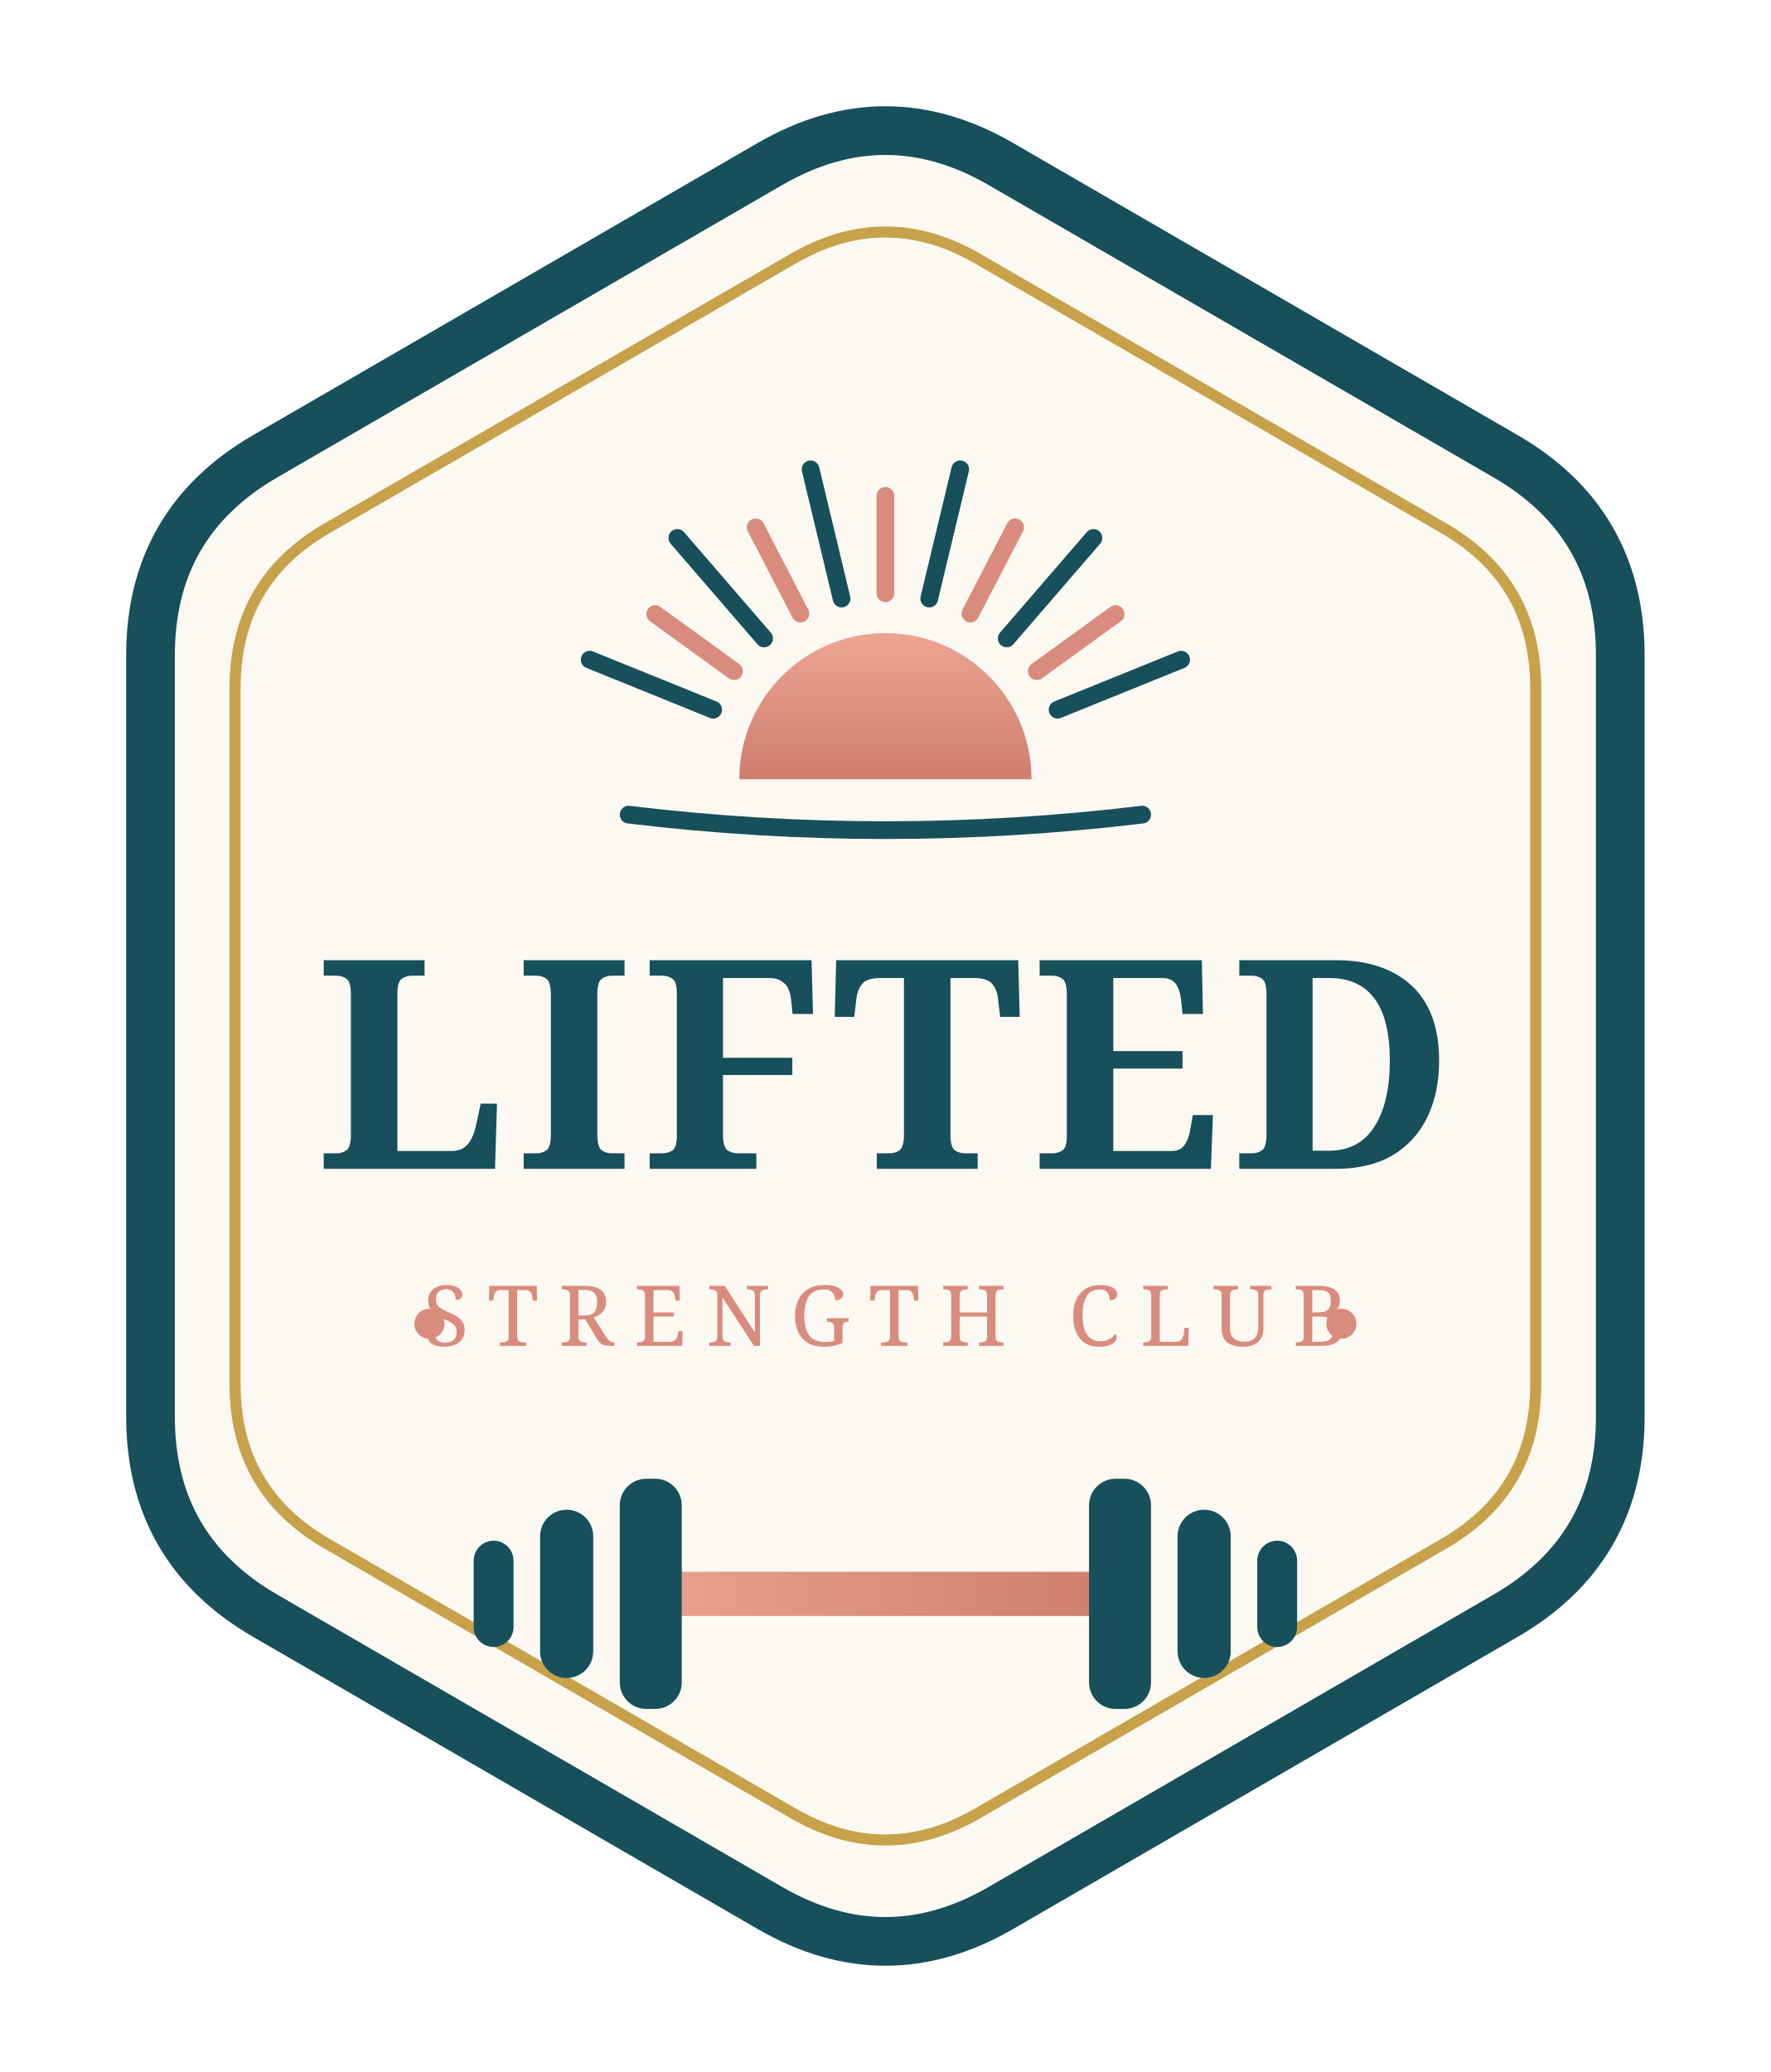
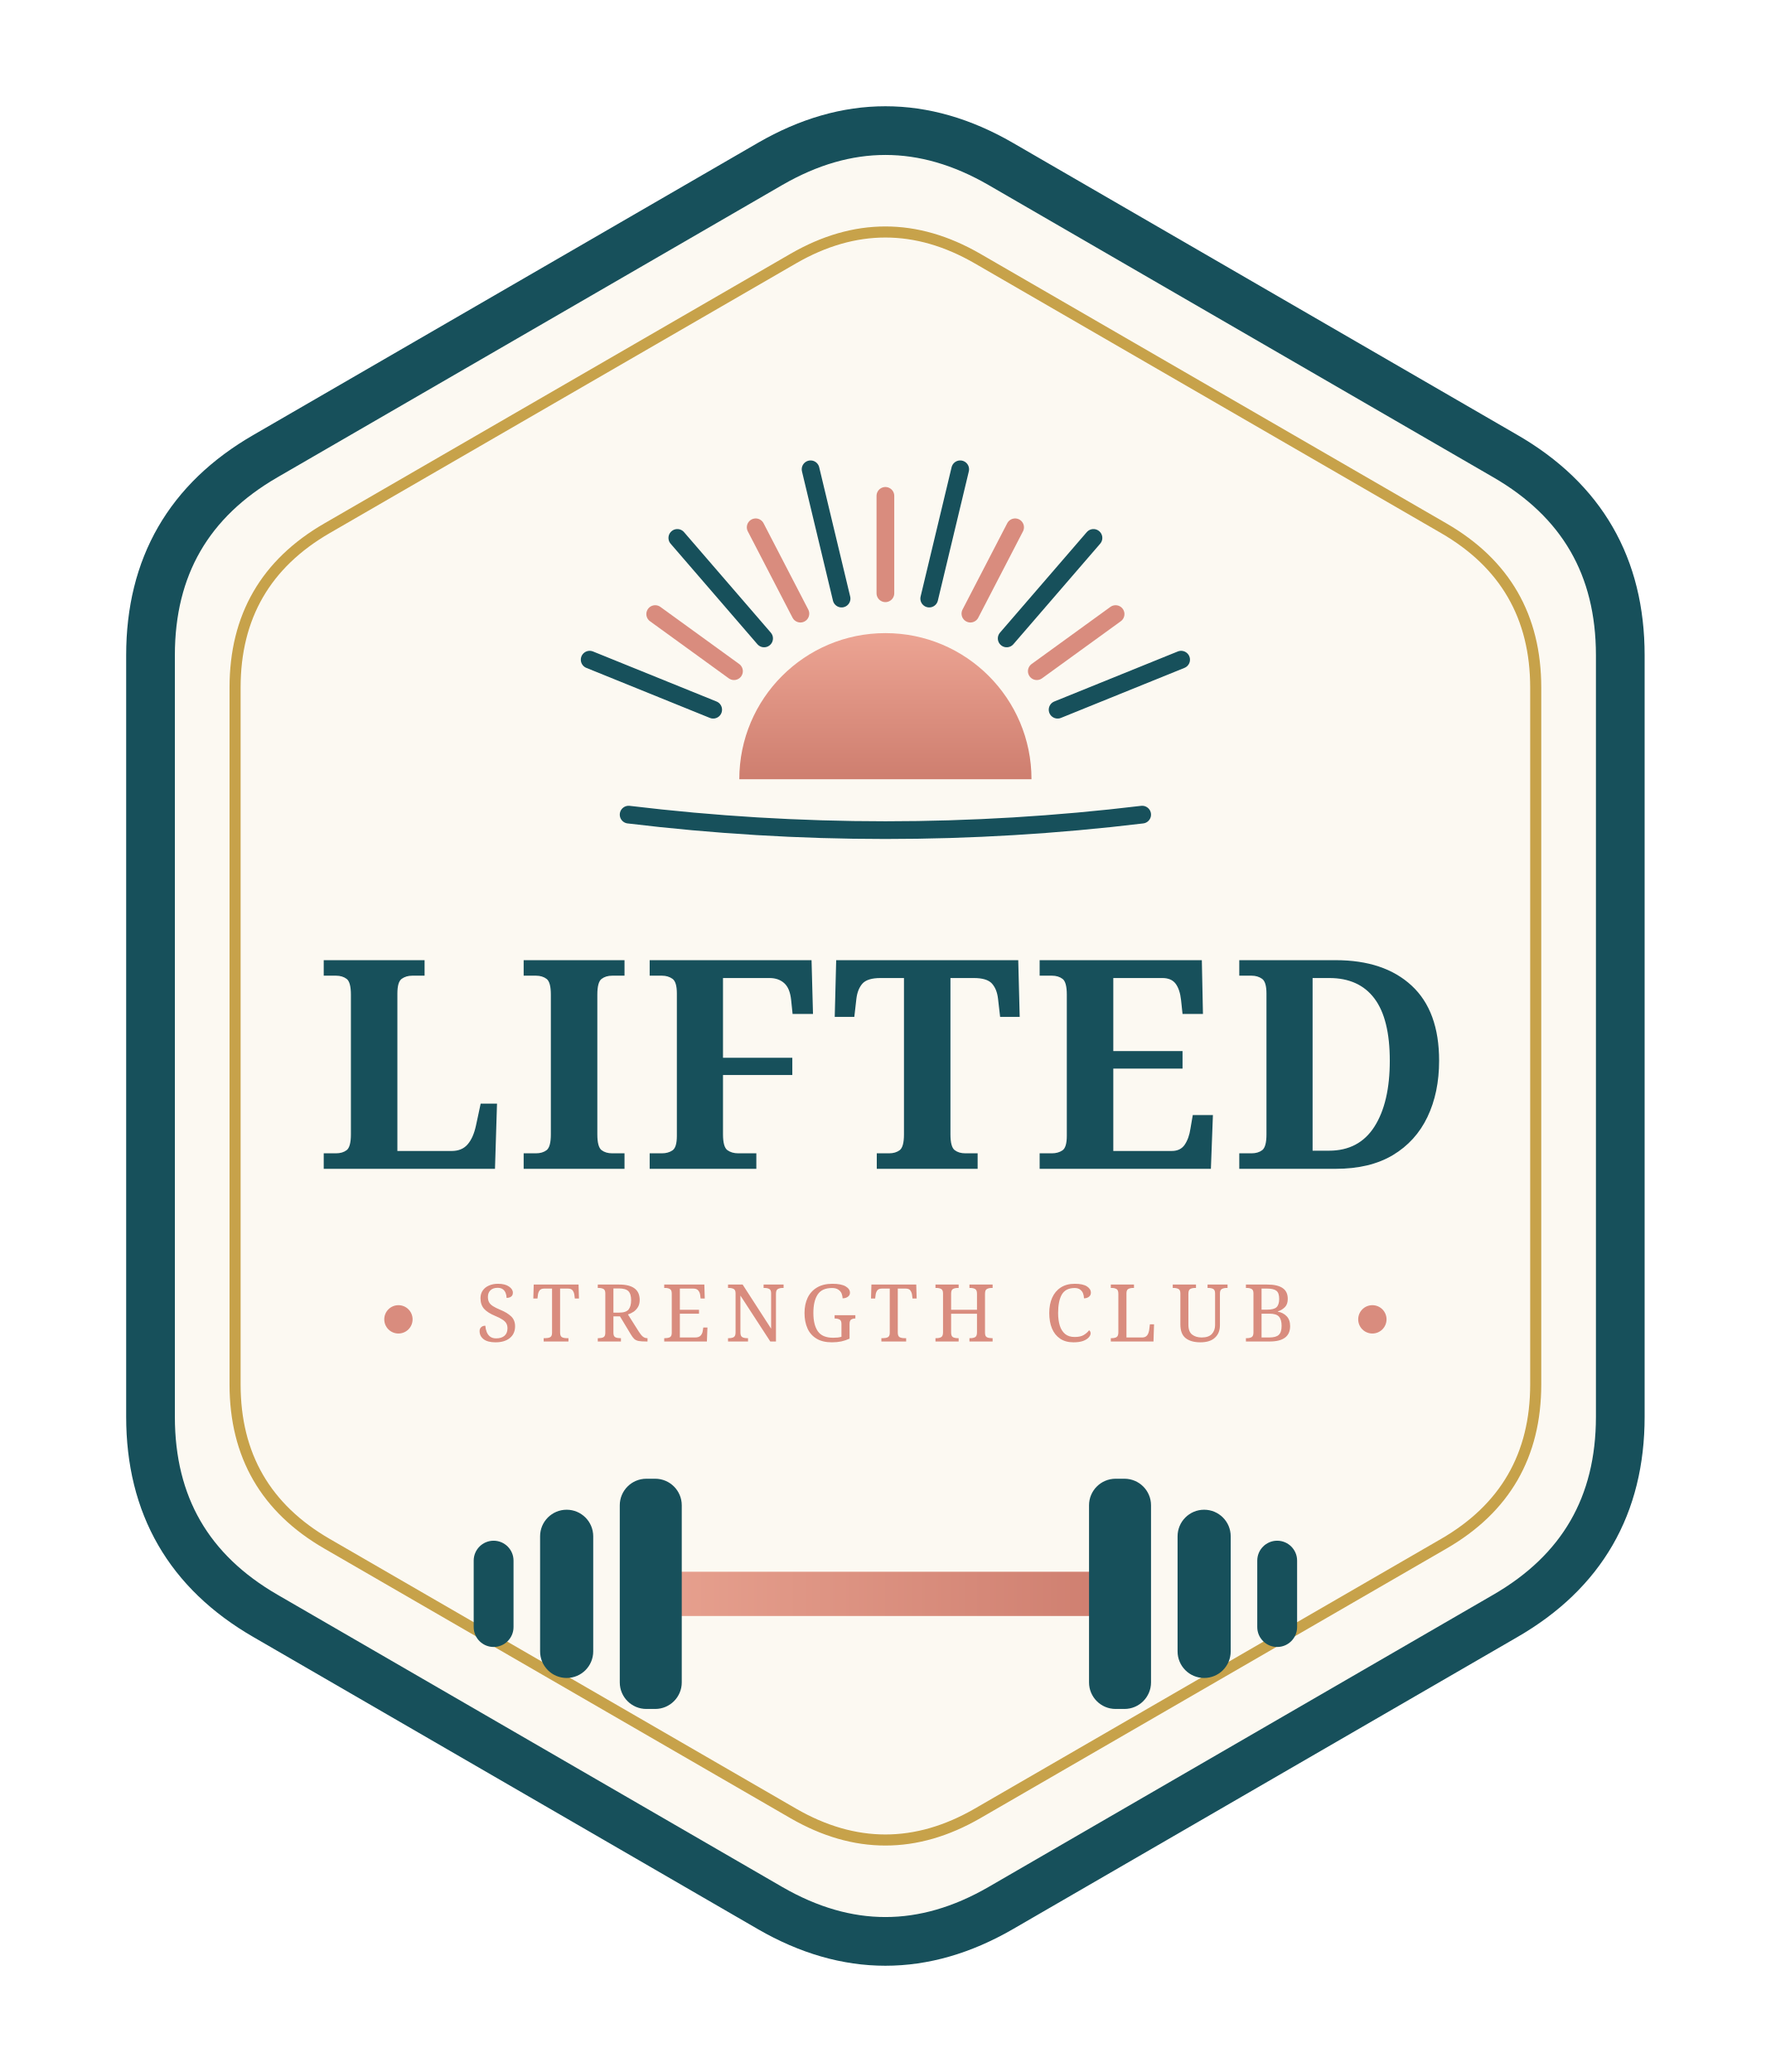
<svg xmlns="http://www.w3.org/2000/svg" viewBox="0 0 400 468">
  <defs>
    <linearGradient id="sun" x1="0" y1="0" x2="0" y2="1">
      <stop offset="0" stop-color="#ECA493" />
      <stop offset="1" stop-color="#CE7E6F" />
    </linearGradient>
    <linearGradient id="bar" x1="0" y1="0" x2="1" y2="0">
      <stop offset="0" stop-color="#E7A18F" />
      <stop offset="1" stop-color="#CE7E6F" />
    </linearGradient>
  </defs>
  <path d="M 174.0 37.0 Q 200.0 22.0 226.0 37.0 L 340.0 103.0 Q 366.0 118.0 366.0 148.0 L 366.0 320.0 Q 366.0 350.0 340.0 365.0 L 226.0 431.0 Q 200.0 446.0 174.0 431.0 L 60.0 365.0 Q 34.0 350.0 34.0 320.0 L 34.0 148.0 Q 34.0 118.0 60.0 103.0 Z" fill="#FCF9F2" />
  <path d="M 174.0 37.0 Q 200.0 22.0 226.0 37.0 L 340.0 103.0 Q 366.0 118.0 366.0 148.0 L 366.0 320.0 Q 366.0 350.0 340.0 365.0 L 226.0 431.0 Q 200.0 446.0 174.0 431.0 L 60.0 365.0 Q 34.0 350.0 34.0 320.0 L 34.0 148.0 Q 34.0 118.0 60.0 103.0 Z" fill="none" stroke="#17505B" stroke-width="11" stroke-linejoin="round" />
  <path d="M 179.2 58.4 Q 200.0 46.4 220.8 58.4 L 326.1 119.3 Q 346.9 131.3 346.9 155.3 L 346.9 312.7 Q 346.9 336.7 326.1 348.7 L 220.8 409.6 Q 200.0 421.6 179.2 409.6 L 73.9 348.7 Q 53.1 336.7 53.1 312.7 L 53.1 155.3 Q 53.1 131.3 73.9 119.3 Z" fill="none" stroke="#C7A24A" stroke-width="2.5" stroke-linejoin="round" />
  <line x1="161.1" y1="160.3" x2="133.2" y2="149.0" stroke="#17505B" stroke-width="4" stroke-linecap="round" />
  <line x1="165.8" y1="151.6" x2="148.0" y2="138.7" stroke="#D98C7E" stroke-width="4" stroke-linecap="round" />
  <line x1="172.6" y1="144.2" x2="153.0" y2="121.5" stroke="#17505B" stroke-width="4" stroke-linecap="round" />
  <line x1="180.8" y1="138.6" x2="170.7" y2="119.1" stroke="#D98C7E" stroke-width="4" stroke-linecap="round" />
  <line x1="190.1" y1="135.2" x2="183.1" y2="106.0" stroke="#17505B" stroke-width="4" stroke-linecap="round" />
  <line x1="200.0" y1="134.0" x2="200.0" y2="112.0" stroke="#D98C7E" stroke-width="4" stroke-linecap="round" />
  <line x1="209.9" y1="135.2" x2="216.9" y2="106.0" stroke="#17505B" stroke-width="4" stroke-linecap="round" />
  <line x1="219.2" y1="138.6" x2="229.3" y2="119.1" stroke="#D98C7E" stroke-width="4" stroke-linecap="round" />
  <line x1="227.4" y1="144.2" x2="247.0" y2="121.5" stroke="#17505B" stroke-width="4" stroke-linecap="round" />
  <line x1="234.2" y1="151.6" x2="252.0" y2="138.7" stroke="#D98C7E" stroke-width="4" stroke-linecap="round" />
  <line x1="238.9" y1="160.3" x2="266.8" y2="149.0" stroke="#17505B" stroke-width="4" stroke-linecap="round" />
  <path d="M 167 176 A 33 33 0 0 1 233 176 Z" fill="url(#sun)" />
  <path d="M 142 184 Q 200 191 258 184" stroke="#17505B" stroke-width="4" fill="none" stroke-linecap="round" />
  <text x="200" y="264" text-anchor="middle" font-family="'Roboto Slab',Georgia,serif" font-weight="800" font-size="66" letter-spacing="2" fill="#17505B">LIFTED</text>
-   <circle cx="97" cy="299" r="3.4" fill="#D98C7E" />
-   <circle cx="303" cy="299" r="3.4" fill="#D98C7E" />
-   <text x="200" y="304" text-anchor="middle" font-family="'Roboto Slab',Georgia,serif" font-weight="500" font-size="19" letter-spacing="4.5" fill="#D98C7E">STRENGTH CLUB</text>
+   <circle cx="90" cy="298" r="3.2" fill="#D98C7E" />
+   <circle cx="310" cy="298" r="3.2" fill="#D98C7E" />
+   <text x="200" y="303" text-anchor="middle" font-family="'Roboto Slab',Georgia,serif" font-weight="500" font-size="18" letter-spacing="3.2" fill="#D98C7E">STRENGTH CLUB</text>
  <rect x="148" y="355" width="104" height="10" rx="5" fill="url(#bar)" />
  <rect x="246.0" y="334.0" width="14" height="52" rx="6.0" fill="#17505B" />
  <rect x="266.0" y="341.0" width="12" height="38" rx="6.0" fill="#17505B" />
  <rect x="284.0" y="348.0" width="9" height="24" rx="4.5" fill="#17505B" />
  <rect x="140.0" y="334.0" width="14" height="52" rx="6.0" fill="#17505B" />
  <rect x="122.0" y="341.0" width="12" height="38" rx="6.0" fill="#17505B" />
  <rect x="107.0" y="348.0" width="9" height="24" rx="4.5" fill="#17505B" />
</svg>
